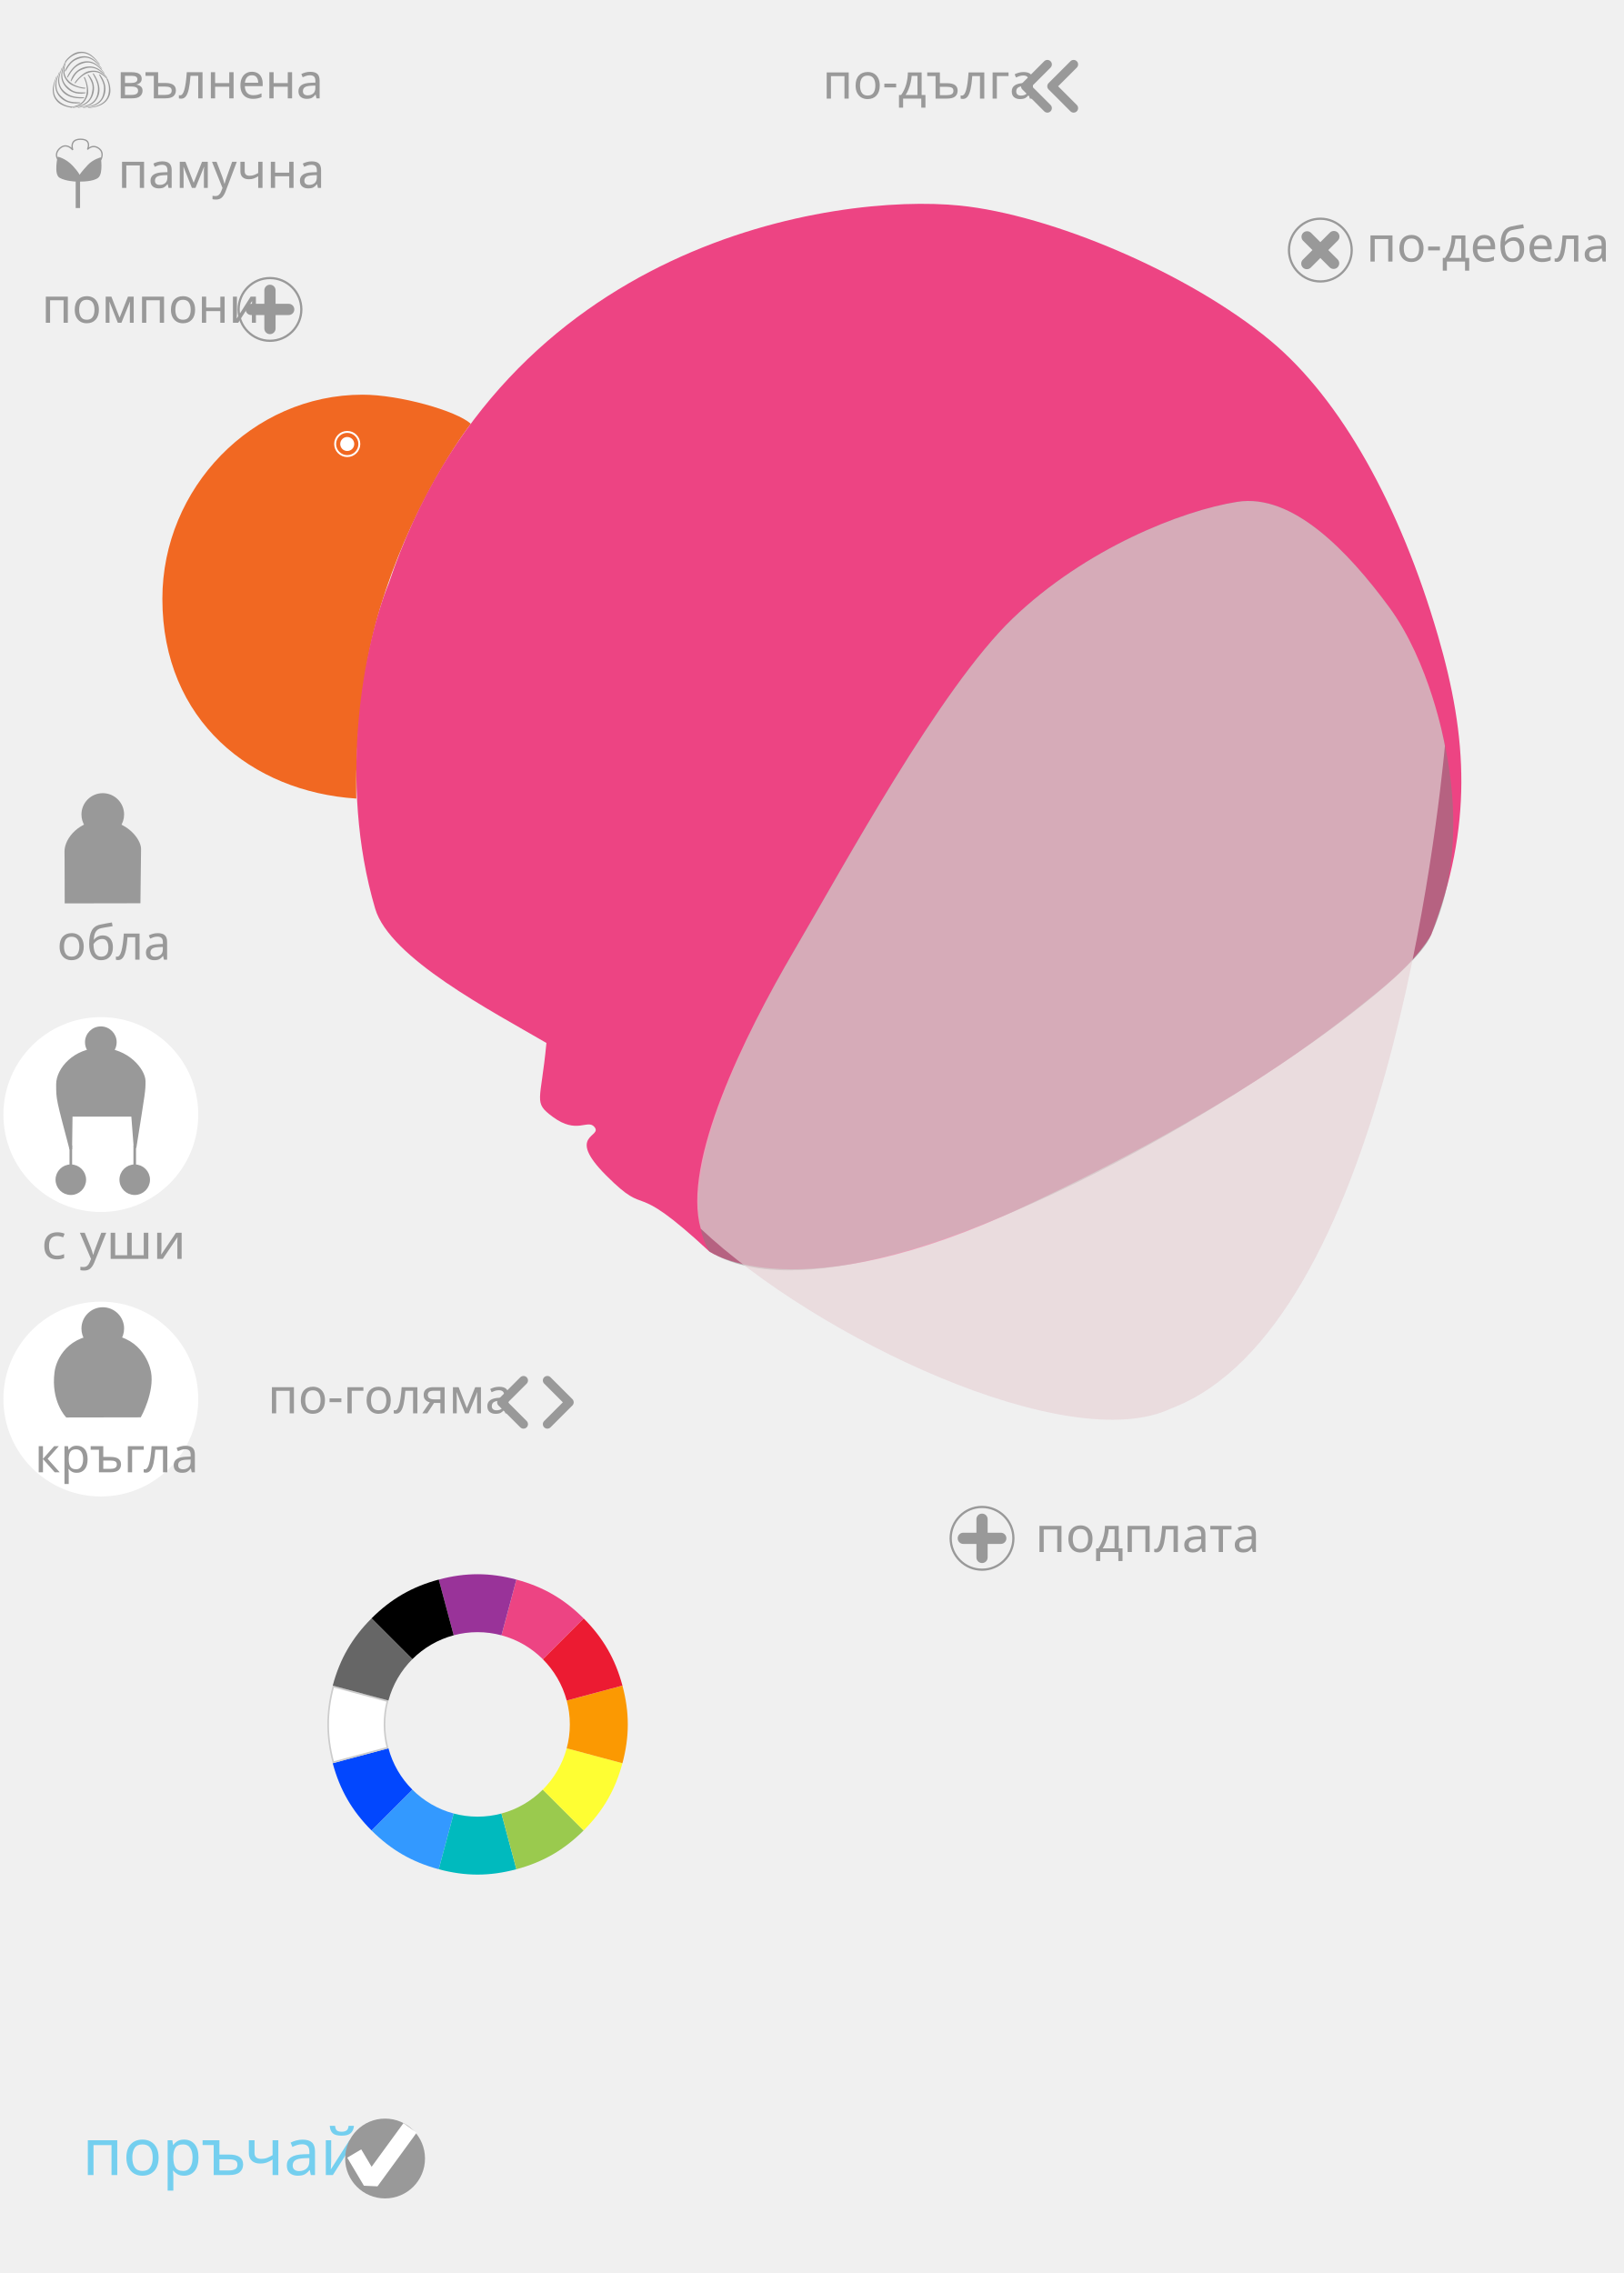
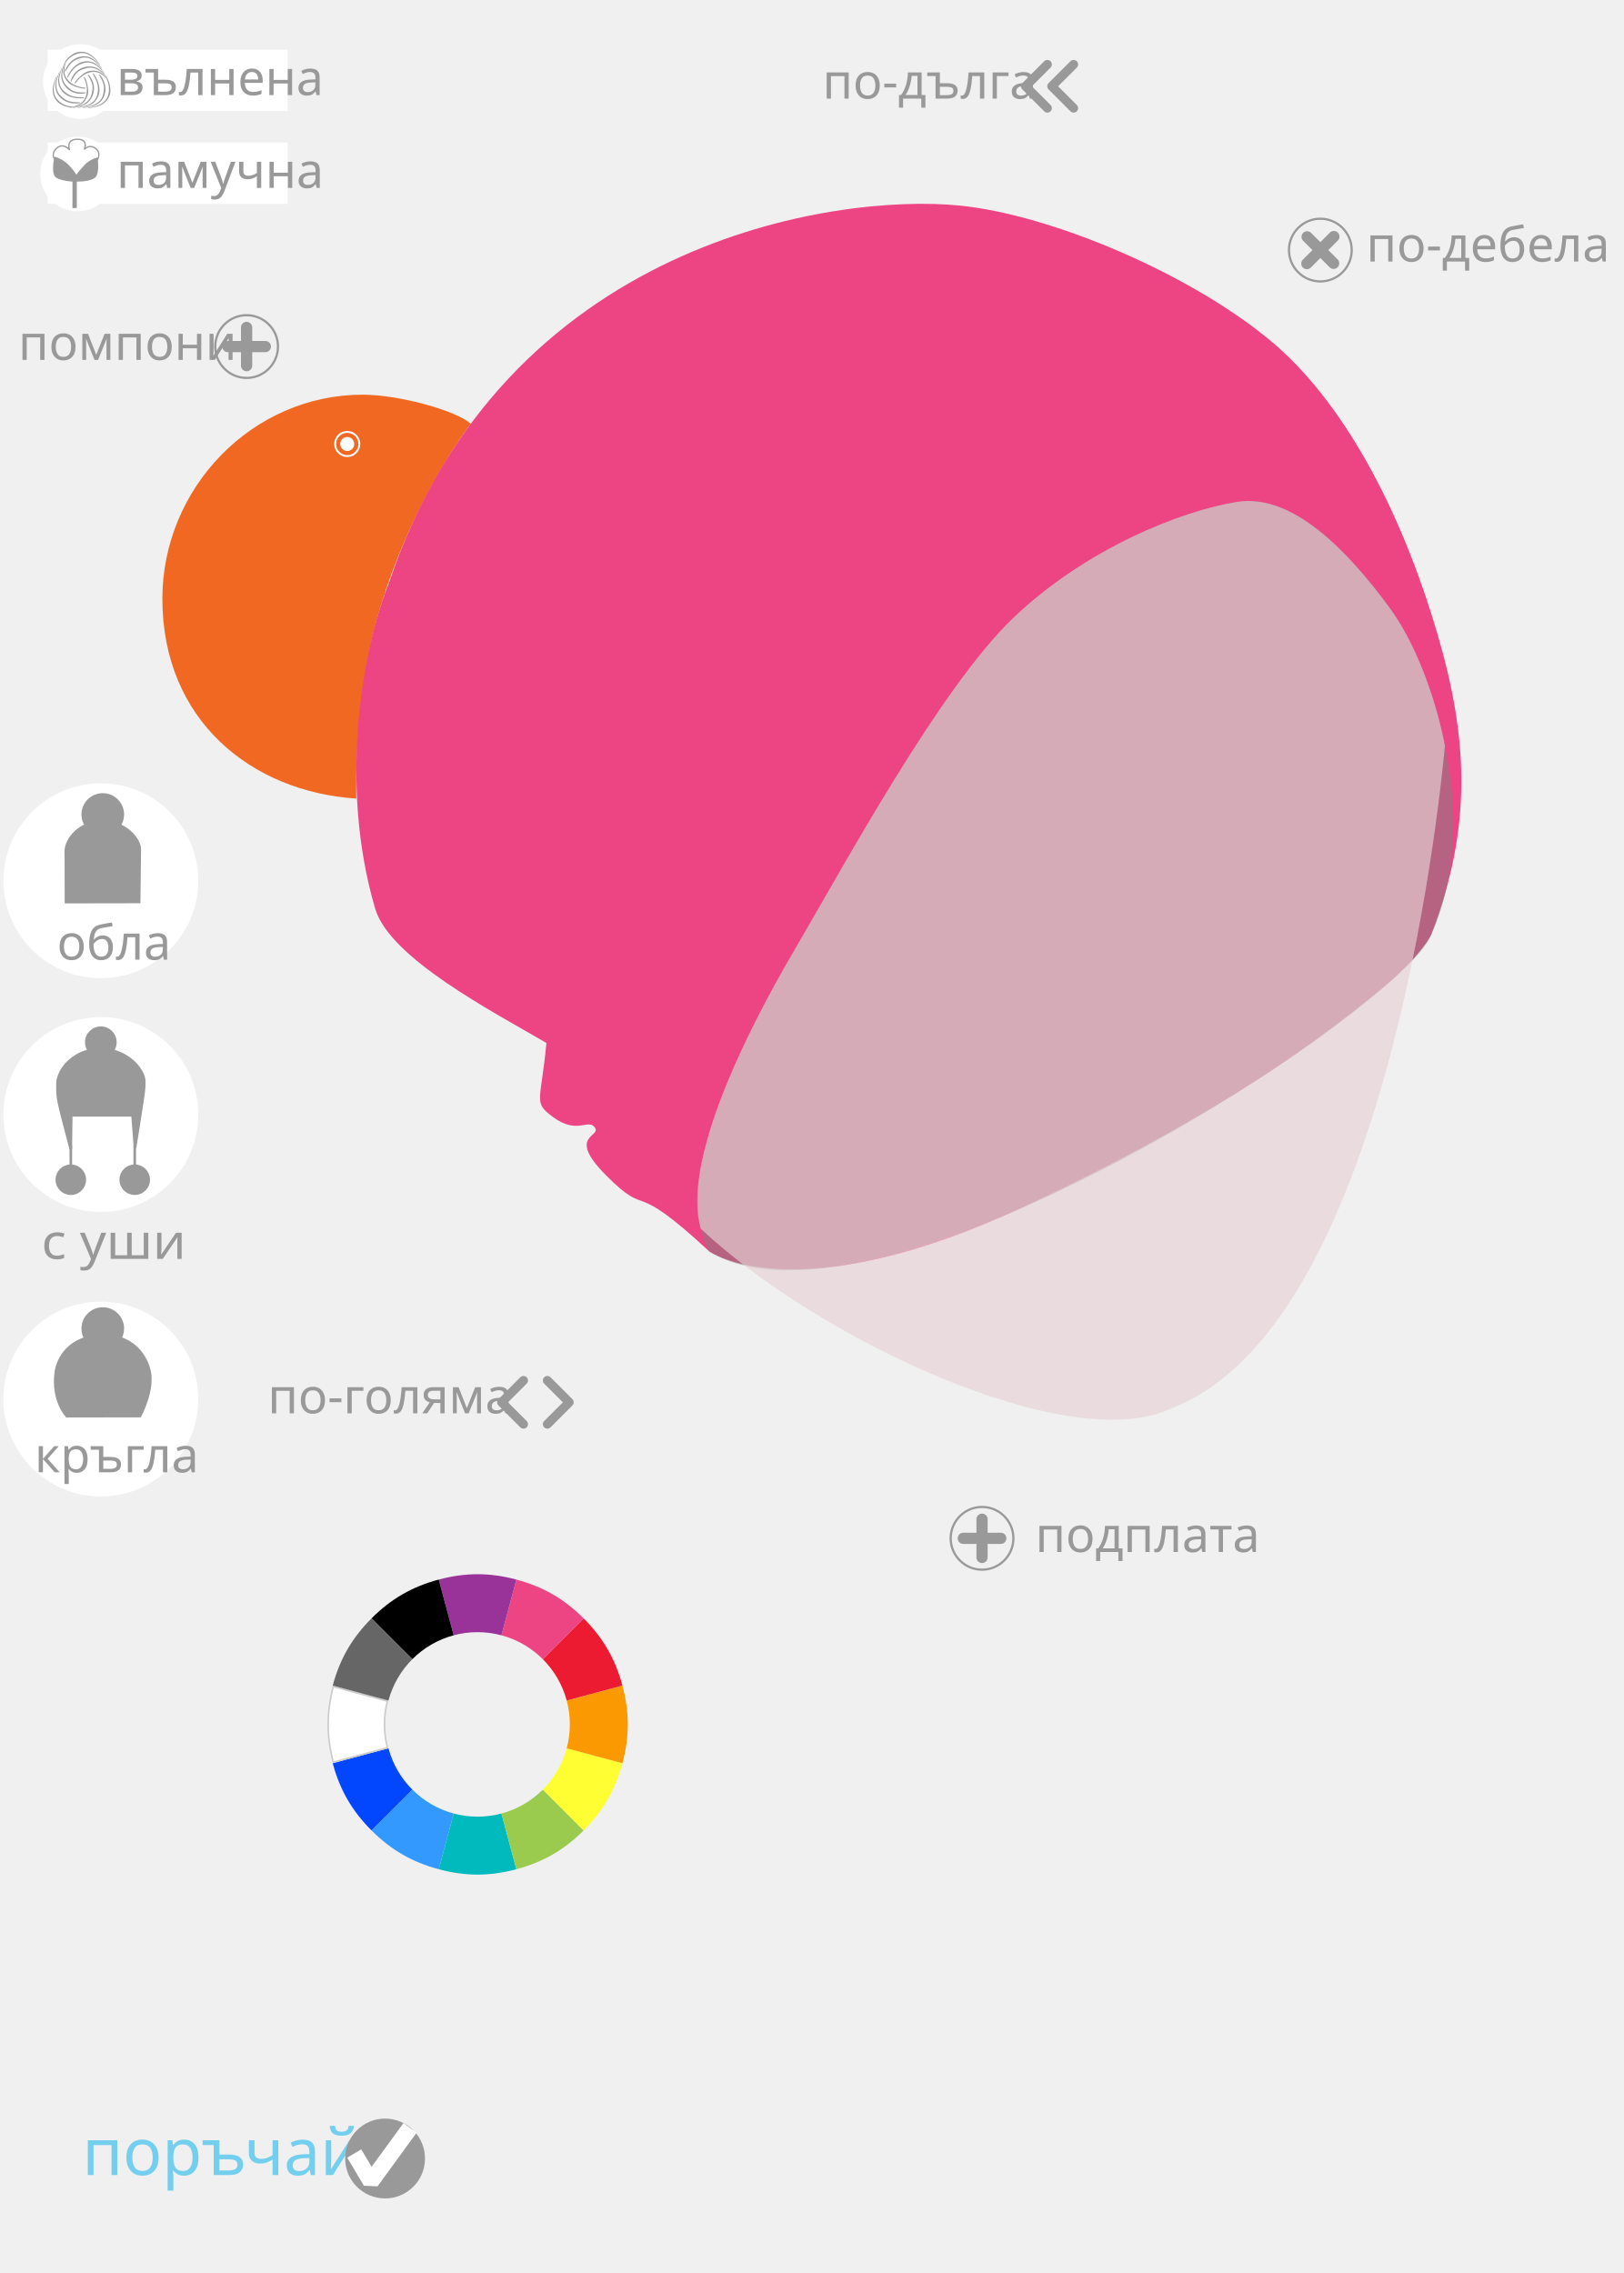
<svg xmlns="http://www.w3.org/2000/svg" version="1.1" id="hat-painter" x="0px" y="0px" width="500px" height="700px" viewBox="0 0 500 700" enable-background="new 0 0 500 700" xml:space="preserve">
  <g id="layer-hats">
    <g id="hat-svg-oval">
      <path id="svg-oval-thickness" fill="none" stroke="#F0F0F0" stroke-width="12" stroke-miterlimit="10" enable-background="new    " d="    M109.735,245.931c0.557,11.107,2.476,22.647,5.798,33.909c4.493,15.235,36.048,31.616,52.729,41.352    c-1.706,18.284-4.204,18.216,1.999,22.79c7.368,5.434,10.621,0.648,12.722,3.016c2.898,3.266-9.07,2.248,3.704,15.021    c13.849,13.852,6.573,0.022,31.723,23.377c0,0,3.191,2.276,10.261,3.902c34.165,7.868,81.871-14.992,110.165-28.465    c36.071-17.644,67.666-39.667,96.168-65.36c4.403-4.833,5.715-7.638,5.715-7.638c12.834-33.431,11.223-60.682,2.078-92.071    c-11.646-39.995-29.828-72.718-51.492-90.78c-25.063-20.889-67.698-38.859-95.764-41.678    c-32.263-3.238-105.486,1.183-150.28,66.792c-0.036-0.033-0.355,0.348-0.393,0.315c-4.522-3.968-21.905-8.868-33.192-8.868    c-34.063,0-61.674,28.778-61.674,62.84C50,221.96,77.556,243.852,109.735,245.931z" />
      <path fill="#F16822" d="M109.735,245.931C77.556,243.852,50,221.96,50,184.387c0-34.062,27.611-62.84,61.674-62.84    c11.381,0,28.961,4.982,33.303,8.967c-5.191,6.803-19.033,27.617-27.767,56.155C108.568,214.908,109.735,245.931,109.735,245.931z    " />
      <path fill="#ED4483" d="M218.408,385.396c-25.149-23.354-17.874-9.525-31.723-23.377c-12.774-12.773-0.806-11.755-3.704-15.021    c-2.101-2.368-5.354,2.418-12.722-3.016c-6.203-4.574-3.705-4.506-1.999-22.79c-16.681-9.736-48.235-26.117-52.729-41.352    c-11.592-39.289-3.494-81.361,4.232-100.303c35.338-105.292,137.36-120.085,175.774-116.23    c28.065,2.819,70.7,20.789,95.764,41.678c21.664,18.062,39.846,50.785,51.492,90.78c9.145,31.389,10.756,58.64-2.078,92.071    c0,0-3.142,6.739-16.109,17.343c-16.746,13.685-46.375,36.873-108.813,66.219C245.249,404.555,218.408,385.396,218.408,385.396z" />
      <path opacity="0.5" fill="#808080" enable-background="new    " d="M218.408,385.396c-12.059-20.414,10.779-66.472,26.048-92.521    c15.271-26.047,44.911-80.84,67.365-102.397c22.457-21.558,52.099-33.234,69.162-35.93c17.066-2.694,34.135,15.271,46.711,32.337    c12.574,17.065,29.438,64.478,13.021,100.947C432.74,310.008,270.096,417.102,218.408,385.396z" />
      <path opacity="0.66" fill="#E6D1D5" enable-background="new    " d="M360.639,433.746    c-31.717,15.103-109.229-21.805-144.861-55.359c-5.843-20.373,13.413-59.46,28.682-85.509    c15.271-26.047,44.911-80.84,67.365-102.397c22.457-21.558,52.099-33.234,69.162-35.93c17.066-2.694,34.135,15.271,46.711,32.337    c12.574,17.065,17.066,41.674,17.24,42.843C442.936,250.679,426.334,408.83,360.639,433.746z" />
    </g>
    <g id="hat-svg-ears" display="none">
      <path id="svg-ears-thickness" display="inline" fill="none" stroke="#F0F0F0" stroke-width="12" stroke-miterlimit="10" d="    M413.906,458.168c0,0,2.483,15.428,9.344,31.77c3.537,8.427,8.625,17.063,13.438,24.625c4.805,7.55,5.431,11.95,6.875,18.813    c1.5,7.125,0,27.5-1.563,33c-3.5-0.75-6.188-1.064-9.696-1.064c-24.064,0-43.575,19.512-43.575,43.574    c0,24.064,19.511,43.566,43.575,43.566c24.06,0,43.573-19.502,43.573-43.566c0-20.512-14.18-37.704-33.266-42.336    c3.196-19.882,3.709-38.858-5.787-52.607c-13.502-19.555-19.963-43.198-22.715-55.773c-0.849-3.876-1.448-6.701-1.66-8.027    c-0.044,0.019-0.085,0.053-0.131,0.063c-0.005,0.002-0.011,0.001-0.016,0.003c-0.275,0.155-0.576,0.243-0.91,0.258    c-11.226-3.298-45.893-96.631-69.893-93.631c-12.667,6.666-25.963,13.382-39.102,18.365c-22.128,8.942-38.231,13.968-59.834,18.65    c2.854,26.36,9.851,78.915,7.158,79.813c-0.28,0.047-0.574,0.058-0.869,0.065c9.905,14.803,37.983,63.568,25.217,124.414    c17.909,5.408,30.956,22.029,30.956,41.709c0,24.063-19.51,43.566-43.57,43.566c-24.065,0-43.572-19.504-43.572-43.566    c0-24.065,19.507-43.569,43.572-43.569c2.833,0,7.668,0.343,12.355,1.78c4.063-23,3.918-46.428-0.892-66.138    c-3.813-15.625-10.737-36.816-24.754-58.179c-1.076-0.168-1.25-0.204-1.792-0.347c-25.845-7.075-92.806-123.667-98.641-139.506    c-6.431-17.453-2.756-29.397-8.268-41.342c-5.512-11.946-16.047-64.641-17.798-76.452c-2.951-19.885,8.382-50.902,24.485-78.608    c-22.289-9.732-37.873-31.956-37.873-57.828c0-34.839,28.245-63.081,63.089-63.081c29.571,0,54.383,20.356,61.208,47.82    c15.904-4.91,34.132-7.875,53.422-5.939c28.703,2.883,72.314,21.262,97.943,42.628c22.162,18.474,40.752,51.942,52.671,92.851    c9.008,30.937,11.371,50.565-0.705,89.659c-0.489,1.783-1.008,3.573-1.593,5.374c-0.02,0.1-0.04,0.204-0.06,0.303    c-0.274,1.406-0.547,2.808-0.813,4.191c-4.324,22.687-9.306,54.776-13.249,84.593c-0.031,0.26-0.06,0.517-0.09,0.775    c-0.412,3.61-0.785,7.059-1.121,10.352c-2.171,21.967-2.795,40.634-3.945,51.343c-0.362,3.934-0.799,6.581-1.508,8.146    c-0.309,0.782-0.657,1.271-1.054,1.448L413.906,458.168" />
      <g display="inline">
        <path fill="#B3CE34" d="M234.448,79.663c0,34.838-28.242,63.083-63.078,63.083c-34.844,0-63.089-28.245-63.089-63.083     c0-34.839,28.245-63.081,63.089-63.081C206.203,16.582,234.448,44.824,234.448,79.663z" />
        <path fill="#FDDC1C" d="M434.484,288.111c13.678-42.145,11.479-62.063,2.131-94.169c-11.919-40.909-30.509-74.377-52.671-92.851     C358.315,79.725,314.703,61.346,286,58.463c-39.292-3.943-74.204,12.427-93.964,24.212     c-32.121,21.247-75.846,96.515-70.368,133.424c1.751,11.811,12.286,64.506,17.798,76.452c5.512,11.945,1.837,23.889,8.268,41.342     c6.108,16.58,79.194,143.563,101.989,139.77c3.563-1.189-4.183-51.156-6.158-79.813c53.92-15.158,69.161-21.969,93.908-34.922     c24.635-15.301,59.292,86.97,73.92,91.537C419.159,450.127,410.055,412.748,434.484,288.111z" />
        <path opacity="0.5" fill="#808080" enable-background="new    " d="M420.196,378.063c-4.698,39.312-3.831,71.224-7.877,72.142     c-10.939,3.565-48.742-102.467-72.661-92.313c-33.874,17.75-68.978,29.986-97.87,35.23c-3.617-24.639-6.343-69.391,1.776-120.439     c16.484-28.678,38.771-66.534,57.113-84.143c22.969-22.049,53.284-33.994,70.737-36.75c17.454-2.755,34.913,15.62,47.774,33.074     c12.859,17.457,30.099,58.002,15.128,104.112C429.803,311.781,424.407,346.219,420.196,378.063z" />
        <path opacity="0.4" fill="#E6D1D5" enable-background="new    " d="M350.606,437.35c-20.91,9.961-69.122-0.676-104.938-19.76     c-7.598-51.877-11.217-72.236-2.104-144.91c19.243-33.307,34.146-62.096,57.113-84.143c22.969-22.049,53.284-33.994,70.736-36.75     c17.455-2.755,34.914,15.62,47.775,33.074c12.859,17.457,17.457,42.625,17.633,43.824     C434.778,250.107,417.797,411.863,350.606,437.35z" />
        <path fill="none" stroke="#FDDC1C" stroke-width="2" d="M245.56,469.086c0,0,47.771,60.689,26.19,138.643" />
        <path fill="none" stroke="#FDDC1C" stroke-width="2" d="M412.319,449.283c0,0,5.107,36.563,24.506,64.658     c12.876,18.643,7.357,46.896,1.686,73.987" />
        <path fill="#B3CE34" d="M475.877,608.885c0,24.064-19.514,43.566-43.573,43.566c-24.064,0-43.575-19.502-43.575-43.566     c0-24.063,19.511-43.574,43.575-43.574C456.365,565.311,475.877,584.82,475.877,608.885z" />
        <path fill="#B3CE34" d="M305.028,639.852c0,24.063-19.51,43.566-43.57,43.566c-24.065,0-43.572-19.504-43.572-43.566     c0-24.065,19.507-43.569,43.572-43.569C285.518,596.279,305.028,615.783,305.028,639.852z" />
      </g>
    </g>
    <g id="hat-svg-round" display="none">
      <path id="svg-round-thickness" display="inline" opacity="0.6" fill="none" stroke="#F0F0F0" stroke-width="12" stroke-miterlimit="10" enable-background="new    " d="    M443.345,198.725C421.859,92.613,325.759,67.717,298.481,64.978c-31-3.113-65.123,3.801-86.566,12.647    c-9.477-20.624-30.3-34.952-54.483-34.952c-33.106,0-59.944,26.838-59.944,59.944c0,24.361,14.541,45.313,35.41,54.69    c-20.45,39.31-19.624,77.362-18.106,111.845c1.862,42.389,36.525,67.513,105.876,118.035c0,0,3.101,2.213,9.972,3.793    c31.862,7.853,79.699-15.385,107.196-28.48c30.701-16.094,65-35.333,93.348-62.72c4.267-4.685,5.55-7.412,5.549-7.412    C449.203,259.875,449.651,229.87,443.345,198.725z" />
      <circle display="inline" fill="#B5CF05" cx="157.431" cy="102.618" r="59.944" />
      <path display="inline" fill="#0A8FE8" d="M421.074,309.218c-16.273,13.307-45.072,35.843-105.762,64.367    c-68.56,32.226-94.646,13.603-94.646,13.603c-69.351-50.521-104.014-75.646-105.876-118.035    c-2.46-55.882-3.13-121.137,85.686-185.931c18.781-11.2,60.667-21.993,98.005-18.244c27.278,2.739,123.378,27.635,144.864,133.747    c6.306,31.145,5.858,61.15-6.614,93.643C436.732,292.368,433.682,298.916,421.074,309.218z" />
      <path display="inline" opacity="0.5" fill="#808080" enable-background="new    " d="M220.666,387.188    c-11.72-19.84,10.479-64.604,25.315-89.917c14.843-25.318,43.649-78.573,65.479-99.525c21.822-20.951,50.632-32.3,67.22-34.918    c16.588-2.619,33.175,14.839,45.396,31.426c12.226,16.587,28.61,62.67,12.655,98.117    C428.981,313.914,270.904,418.004,220.666,387.188z" />
      <path display="inline" opacity="0.4" fill="#E5D1D6" enable-background="new    " d="M358.902,434.184    c-30.824,14.68-106.164-21.195-140.792-53.809c-5.68-19.801,13.036-57.792,27.875-83.106    c14.843-25.318,43.649-78.573,65.479-99.525c21.822-20.951,50.632-32.3,67.22-34.918c16.588-2.619,33.175,14.839,45.396,31.426    c12.226,16.587,16.588,40.507,16.76,41.645C438.89,256.253,422.754,409.964,358.902,434.184z" />
    </g>
  </g>
  <g id="layer-controls">
    <g id="select-shape">
      <g id="option-oval">
-         <circle fill="#F0F0F0" cx="31.051" cy="271.25" r="30" />
+         <circle fill="#FFFFFF" cx="31.051" cy="271.25" r="30" />
        <text transform="matrix(1 0 0 1 17.5198 295.5527)" fill="#999999" font-family="'HelenBg-Light'" font-size="15">обла</text>
        <g>
          <path fill="#999999" stroke="#999999" stroke-width="0.8" d="M26.482,254.205c-0.633-0.969-1.002-2.127-1.002-3.371      c0-3.407,2.765-6.167,6.166-6.167c3.406,0,6.168,2.76,6.168,6.167c0,1.375-0.446,2.645-1.209,3.67" />
          <path fill="#999999" stroke="#999999" stroke-width="0.8" d="M20.322,277.814c0-16.805-0.061-11.811-0.061-15.586      c0-3.959,4.479-9.189,11.339-9.189c7.098,0,11.436,5.535,11.436,8.396c0,2.262-0.191,16.338-0.191,16.338L20.322,277.814z" />
        </g>
      </g>
      <g id="option-ears">
        <circle fill="#FFFFFF" cx="31.051" cy="343.246" r="30" />
        <text transform="matrix(1.0637 0 0 1 12.7659 387.6855)" fill="#999999" font-family="'HelenBg-Light'" font-size="15">с уши</text>
        <g>
          <path fill="#999999" stroke="#999999" stroke-width="0.8" d="M27.302,323.42c-0.46-0.705-0.729-1.543-0.729-2.447      c0-2.473,2.005-4.477,4.478-4.477s4.474,2.004,4.474,4.477c0,0.998-0.321,1.918-0.877,2.662" />
          <path fill="#999999" stroke="#999999" stroke-width="0.8" d="M40.813,343.469H21.937l-0.14,10.434      c-4.11-15.604-4.104-15.227-4.104-20.003c0-4.645,5.254-10.781,13.307-10.781c8.328,0,13.412,6.494,13.412,9.852      c0,3.121-0.025,2.813-2.83,20.521L40.813,343.469z" />
          <path fill="#999999" stroke="#999999" stroke-width="0.8" d="M45.787,363.307c0,2.377-1.929,4.303-4.304,4.303      c-2.377,0-4.301-1.926-4.301-4.303c0-2.373,1.924-4.299,4.301-4.299S45.787,360.934,45.787,363.307z" />
          <line fill="none" stroke="#999999" stroke-width="0.8" x1="41.487" y1="352.748" x2="41.487" y2="359.008" />
          <path fill="#999999" stroke="#999999" stroke-width="0.8" d="M26.11,363.307c0,2.377-1.927,4.303-4.304,4.303      c-2.374,0-4.301-1.926-4.301-4.303c0-2.373,1.927-4.299,4.301-4.299C24.183,359.008,26.11,360.934,26.11,363.307z" />
          <line fill="none" stroke="#999999" stroke-width="0.8" x1="21.806" y1="352.748" x2="21.806" y2="359.008" />
        </g>
      </g>
      <g id="option-round">
        <circle fill="#FFFFFF" cx="31.051" cy="430.857" r="30" />
        <text transform="matrix(1 0 0 1 10.6375 453.4141)" fill="#999999" font-family="'HelenBg-Light'" font-size="15">кръгла</text>
        <g>
          <path fill="#999999" stroke="#999999" stroke-width="0.8" d="M26.482,412.521c-0.633-0.972-1.002-2.127-1.002-3.371      c0-3.406,2.765-6.166,6.166-6.166c3.407,0,6.168,2.76,6.168,6.166c0,1.375-0.446,2.645-1.209,3.67" />
          <path fill="#999999" stroke="#999999" stroke-width="0.8" d="M20.585,436.131c0,0-4.552-4.682-3.396-13.535      c0.515-3.924,3.979-11.242,14.675-11.242c10.733,0,13.729,8.381,14.241,11.195c1.109,6.078-3,13.541-3,13.541L20.585,436.131z" />
        </g>
      </g>
    </g>
    <g id="select-size">
      <text transform="matrix(1 0 0 1 82.4485 435.2461)" fill="#999999" font-family="'HelenBg-Light'" font-size="15">по-голяма</text>
      <path fill="#999999" d="M168.548,439.972c-0.354,0-0.708-0.136-0.979-0.402c-0.541-0.541-0.541-1.416,0-1.957l5.752-5.752    l-5.753-5.757c-0.54-0.541-0.54-1.417,0-1.957c0.54-0.536,1.416-0.536,1.957,0l6.73,6.732c0.54,0.541,0.54,1.417,0,1.957    l-6.73,6.73C169.256,439.836,168.902,439.972,168.548,439.972z" />
      <path fill="#999999" d="M161.2,439.972c-0.354,0-0.708-0.136-0.979-0.402l-6.729-6.73c-0.541-0.54-0.541-1.416,0-1.957    l6.729-6.729c0.541-0.539,1.417-0.539,1.957,0c0.541,0.539,0.541,1.416,0,1.957l-5.753,5.754l5.752,5.752    c0.541,0.541,0.541,1.416,0,1.957C161.908,439.836,161.554,439.972,161.2,439.972z" />
    </g>
    <g id="select-material">
      <g id="option-wool">
-         <text transform="matrix(1 0 0 1 35.8958 30.2871)" fill="#999999" font-family="'HelenBg-Light'" font-size="15">вълнена</text>
+         <rect x="14.667" y="15.296" fill="#FFFFFF" width="73.912" height="18.871" />
+         <circle fill="#FFFFFF" cx="24.745" cy="25.123" r="11.502" />
+         <text transform="matrix(1 0 0 1 35.8958 29.2871)" fill="#999999" font-family="'HelenBg-Light'" font-size="15">вълнена</text>
        <g>
          <path fill="#999999" d="M20.119,19.35c-0.06-0.166-0.087-0.262-0.105-0.342c0.459-0.846,2.199-2.566,3.779-2.928      c3.66-0.839,5.709,2.141,6.867,3.588c0.069,0.244,0.064,0.227,0.08,0.283c-1.166-1.355-3.48-4.436-6.826-3.427      C21.529,17.243,20.431,18.944,20.119,19.35z" />
          <path fill="#999999" d="M20.062,22.104c-0.057-0.166-0.087-0.26-0.104-0.34c1.293-2.912,3.1-3.936,4.68-4.298      c3.662-0.837,5.553,2.121,6.712,3.567c0.013,0.045,0.085,0.255,0.097,0.312c-1.166-1.354-3.342-4.441-6.688-3.435      C22.371,18.629,21.695,19.411,20.062,22.104z" />
          <path fill="#999999" d="M20.779,23.958c-0.057-0.164-0.087-0.261-0.104-0.341c1.418-2.919,3.271-4.235,4.852-4.597      c3.662-0.838,5.414,1.943,6.573,3.39c0.013,0.044,0.085,0.255,0.097,0.312c-1.166-1.357-3.198-4.265-6.549-3.258      C23.261,20.182,22.316,21.413,20.779,23.958z" />
          <path fill="#999999" d="M21.869,25.123c-0.062-0.167-0.091-0.261-0.107-0.341c0.942-2.703,2.863-3.803,4.443-4.165      c3.662-0.839,5.597,1.759,6.756,3.206c0.013,0.043,0.084,0.254,0.098,0.311c-1.168-1.357-3.385-4.08-6.729-3.072      C23.941,21.78,23.388,22.415,21.869,25.123z" />
          <path fill="#999999" d="M23.13,25.78c-0.061-0.166-0.087-0.262-0.106-0.342c0.459-0.846,2.638-3.142,4.215-3.503      c3.662-0.839,4.884,1.442,5.938,2.403c0.012,0.043,0.084,0.254,0.098,0.311c-1.465-1.369-2.854-3.152-5.911-2.27      C24.967,23.07,23.44,25.374,23.13,25.78z" />
          <path fill="#999999" d="M22.331,32.865c-0.115,0.133-0.186,0.207-0.242,0.264c-0.962,0.025-3.323-0.622-4.427-1.81      c-2.56-2.752-1-6.015-0.326-7.742c0.176-0.184,0.164-0.171,0.207-0.211c-0.592,1.689-2.104,5.232,0.44,7.626      C19.802,32.699,21.824,32.799,22.331,32.865z" />
          <path fill="#999999" d="M24.745,31.537c-0.114,0.133-0.186,0.206-0.241,0.264c-3.168,0.337-4.958-0.716-6.063-1.904      c-2.557-2.751-0.938-5.869-0.266-7.596c0.032-0.032,0.177-0.2,0.22-0.24c-0.592,1.688-2.176,5.115,0.369,7.509      C20.581,31.276,21.595,31.469,24.745,31.537z" />
          <path fill="#999999" d="M25.992,29.99c-0.115,0.132-0.186,0.206-0.242,0.263c-3.238,0.23-5.308-0.717-6.408-1.904      c-2.557-2.752-1.023-5.66-0.35-7.387c0.028-0.033,0.178-0.201,0.221-0.24c-0.592,1.689-2.094,4.905,0.453,7.3      C21.48,29.727,23.019,29.932,25.992,29.99z" />
          <path fill="#999999" d="M26.457,28.465c-0.116,0.133-0.187,0.205-0.243,0.262c-2.813,0.535-4.729-0.577-5.828-1.766      c-2.558-2.751-1.275-5.726-0.603-7.452c0.028-0.033,0.179-0.201,0.221-0.241c-0.592,1.689-1.84,4.972,0.705,7.365      C22.523,28.342,23.35,28.502,26.457,28.465z" />
          <path fill="#999999" d="M26.394,27.043c-0.115,0.133-0.183,0.205-0.242,0.264c-0.962,0.024-4.039-0.712-5.143-1.9      c-2.557-2.751-1.19-4.947-0.887-6.341c0.029-0.032,0.179-0.2,0.222-0.24c-0.454,1.953-1.302,4.05,0.989,6.255      C23.129,26.807,25.886,26.977,26.394,27.043z" />
          <path fill="#999999" d="M32.829,24.329c0.173,0.033,0.271,0.055,0.35,0.078c0.503,0.82,1.124,3.188,0.647,4.738      c-1.105,3.59-4.71,3.873-6.543,4.152c-0.247-0.06-0.23-0.055-0.285-0.072c1.759-0.332,5.58-0.796,6.383-4.197      C33.951,26.602,33.025,24.799,32.829,24.329z" />
          <path fill="#999999" d="M30.472,22.902c0.172,0.033,0.271,0.055,0.348,0.078c1.876,2.575,1.859,4.65,1.386,6.2      c-1.105,3.59-4.613,3.748-6.445,4.029c-0.045-0.012-0.264-0.055-0.318-0.072c1.76-0.332,5.521-0.672,6.318-4.074      C32.328,26.638,31.99,25.663,30.472,22.902z" />
          <path fill="#999999" d="M28.508,22.595c0.174,0.033,0.27,0.056,0.35,0.078c1.819,2.688,2.031,4.952,1.558,6.502      c-1.104,3.591-4.392,3.717-6.226,3.997c-0.043-0.012-0.262-0.055-0.314-0.071c1.759-0.332,5.295-0.642,6.095-4.044      C30.538,26.633,29.944,25.199,28.508,22.595z" />
          <path fill="#999999" d="M26.956,22.957c0.173,0.033,0.27,0.055,0.349,0.077c1.868,2.168,1.863,4.381,1.385,5.932      c-1.104,3.59-4.318,3.967-6.151,4.248c-0.043-0.012-0.265-0.055-0.318-0.072c1.76-0.332,5.229-0.891,6.028-4.293      C28.814,26.423,28.541,25.626,26.956,22.957z" />
          <path fill="#999999" d="M25.756,23.72c0.173,0.033,0.271,0.056,0.349,0.078c0.504,0.82,1.403,3.853,0.93,5.403      c-1.105,3.59-3.689,3.506-5.052,3.938c-0.044-0.011-0.262-0.055-0.315-0.07c1.919-0.584,4.158-0.897,4.922-3.984      C27.183,26.666,25.952,24.192,25.756,23.72z" />
        </g>
      </g>
      <g id="option-cotton">
+         <rect x="14.667" y="43.901" fill="#FFFFFF" width="73.912" height="18.871" />
+         <circle fill="#FFFFFF" cx="23.875" cy="53.571" r="11.502" />
        <g>
-           <path fill="#999999" d="M17.758,48.25c0,0-1.277,5.443,0.604,6.506c1.883,1.063,4.947,1.162,4.947,1.162v8.155h1.344v-8.155      c0,0,4.123,0.113,5.646-1.23c1.521-1.343,0.742-6.234,0.742-6.234s-2.379,0.605-3.974,2.307c-2.131,2.283-2.567,3.08-2.567,3.08      s-0.258-0.787-2.104-2.781C20.248,48.738,17.758,48.25,17.758,48.25z" />
-           <path fill="#999999" d="M31.041,49.37c-0.034,0-0.068-0.008-0.103-0.027c-0.095-0.055-0.128-0.177-0.07-0.273      c0.048-0.083,1.147-2.049-0.643-3.269c-1.79-1.22-3.079,0.292-3.133,0.357l-0.334-0.214c0.006-0.013,0.604-1.278,0.085-2.106      c-0.317-0.504-0.999-0.76-2.025-0.76s-1.736,0.271-2.105,0.804c-0.611,0.881-0.124,2.213-0.118,2.226l-0.347,0.191      c-0.008-0.011-0.821-1.067-1.938-1.167c-0.604-0.056-1.192,0.182-1.76,0.702c-1.673,1.537-0.674,2.957-0.631,3.016      c0.063,0.089,0.045,0.214-0.044,0.279c-0.089,0.064-0.215,0.044-0.279-0.044c-0.013-0.018-1.249-1.771,0.684-3.546      c0.652-0.6,1.353-0.871,2.068-0.805c0.712,0.064,1.302,0.445,1.693,0.782c-0.077-0.535-0.071-1.267,0.341-1.862      c0.449-0.648,1.27-0.977,2.438-0.977c1.177,0,1.973,0.319,2.364,0.949c0.357,0.57,0.303,1.267,0.184,1.778      c0.638-0.428,1.753-0.845,3.088,0.066c2.099,1.431,0.771,3.776,0.76,3.799C31.177,49.334,31.11,49.37,31.041,49.37z" />
+           <path fill="#999999" d="M16.758,48.25c0,0-1.277,5.443,0.604,6.506c1.883,1.063,4.947,1.162,4.947,1.162v8.155h1.344v-8.155      c0,0,4.123,0.113,5.646-1.23c1.521-1.343,0.742-6.234,0.742-6.234s-2.379,0.605-3.974,2.307c-2.131,2.283-2.567,3.08-2.567,3.08      s-0.258-0.787-2.104-2.781C19.248,48.738,16.758,48.25,16.758,48.25z" />
+           <path fill="#999999" d="M30.041,49.37c-0.034,0-0.068-0.008-0.103-0.027c-0.095-0.055-0.128-0.177-0.07-0.273      c0.048-0.083,1.147-2.049-0.643-3.269c-1.79-1.22-3.079,0.292-3.133,0.357l-0.334-0.214c0.006-0.013,0.604-1.278,0.085-2.106      c-0.317-0.504-0.999-0.76-2.025-0.76s-1.736,0.271-2.105,0.804c-0.611,0.881-0.124,2.213-0.118,2.226l-0.347,0.191      c-0.008-0.011-0.821-1.067-1.938-1.167c-0.604-0.056-1.192,0.182-1.76,0.702c-1.673,1.537-0.674,2.957-0.631,3.016      c0.063,0.089,0.045,0.214-0.044,0.279c-0.089,0.064-0.215,0.044-0.279-0.044c-0.013-0.018-1.249-1.771,0.684-3.546      c0.652-0.6,1.353-0.871,2.068-0.805c0.712,0.064,1.302,0.445,1.693,0.782c-0.077-0.535-0.071-1.267,0.341-1.862      c0.449-0.648,1.27-0.977,2.438-0.977c1.177,0,1.973,0.319,2.364,0.949c0.357,0.57,0.303,1.267,0.184,1.778      c0.638-0.428,1.753-0.845,3.088,0.066c2.099,1.431,0.771,3.776,0.76,3.799C30.177,49.334,30.11,49.37,30.041,49.37z" />
        </g>
-         <text id="памучна" transform="matrix(1 0 0 1 36.2996 57.8633)" fill="#999999" font-family="'HelenBg-Light'" font-size="15">памучна</text>
+         <text id="памучна" transform="matrix(1 0 0 1 35.8958 57.8633)" fill="#999999" font-family="'HelenBg-Light'" font-size="15">памучна</text>
      </g>
    </g>
    <g id="select-thickness">
      <text transform="matrix(1 0 0 1 420.7278 80.542)" fill="#999999" font-family="'HelenBg-Light'" font-size="15">по-дебела</text>
      <g>
        <path fill="#999999" d="M406.573,87.016c-5.512,0-10-4.487-10-10c0-5.513,4.488-10,10-10c5.515,0,10,4.487,10,10     C416.573,82.529,412.088,87.016,406.573,87.016z M406.573,67.697c-5.139,0-9.316,4.181-9.316,9.319     c0,5.138,4.181,9.319,9.316,9.319c5.141,0,9.319-4.181,9.319-9.319C415.895,71.878,411.715,67.697,406.573,67.697z" />
        <path fill="#999999" d="M409.023,77.016l2.938-2.938c0.675-0.675,0.675-1.771,0-2.446c-0.679-0.675-1.771-0.675-2.446,0     l-2.938,2.938l-2.854-2.857c-0.675-0.675-1.771-0.675-2.445,0c-0.676,0.675-0.676,1.771,0,2.446l2.857,2.857l-2.938,2.938     c-0.675,0.675-0.676,1.771-0.001,2.446c0.676,0.675,1.771,0.675,2.447,0l2.938-2.938l2.857,2.857     c0.676,0.676,1.771,0.676,2.446,0c0.675-0.675,0.675-1.771,0-2.446L409.023,77.016z" />
      </g>
    </g>
    <g id="select-length">
      <text transform="matrix(1 0 0 1 253.2815 30.3613)" fill="#999999" font-family="'HelenBg-Light'" font-size="15">по-дълга</text>
      <path fill="#999999" d="M330.6,34.682c-0.354,0-0.708-0.135-0.979-0.405l-6.729-6.731c-0.54-0.54-0.54-1.416,0-1.956l6.729-6.73    c0.541-0.541,1.416-0.541,1.957,0c0.54,0.54,0.54,1.416,0,1.956l-5.753,5.752l5.753,5.753c0.54,0.54,0.54,1.416,0,1.956    C331.308,34.547,330.95,34.682,330.6,34.682z" />
      <path fill="#999999" d="M322.52,34.682c-0.354,0-0.708-0.135-0.979-0.405l-6.729-6.731c-0.54-0.54-0.54-1.416,0-1.956l6.729-6.73    c0.541-0.541,1.416-0.541,1.957,0c0.54,0.54,0.54,1.416,0,1.956l-5.753,5.752l5.753,5.753c0.54,0.54,0.54,1.416,0,1.956    C323.228,34.547,322.87,34.682,322.52,34.682z" />
    </g>
    <g id="select-lining">
      <text transform="matrix(1 0 0 1 318.7991 477.9531)" fill="#999999" font-family="'HelenBg-Light'" font-size="15">подплата</text>
      <g>
        <path fill="#999999" d="M302.399,483.745c-5.512,0-10-4.487-10-10s4.488-10,10-10s10,4.487,10,10     S307.907,483.745,302.399,483.745z M302.399,464.426c-5.139,0-9.316,4.184-9.316,9.319s4.181,9.319,9.316,9.319     s9.319-4.184,9.319-9.319S307.534,464.426,302.399,464.426z" />
        <path fill="#999999" d="M308.169,472.016h-4.041v-4.152c0-0.955-0.774-1.729-1.729-1.729s-1.729,0.774-1.729,1.729v4.152h-4.041     c-0.955,0-1.729,0.774-1.729,1.729s0.774,1.729,1.729,1.729h4.041v4.155c0,0.955,0.771,1.73,1.729,1.73s1.729-0.775,1.729-1.73     v-4.155h4.041c0.952,0,1.729-0.771,1.729-1.729S309.121,472.016,308.169,472.016z" />
      </g>
    </g>
    <g id="select-pompoms">
-       <text transform="matrix(1 0 0 1 12.8279 99.4023)" fill="#999999" font-family="'HelenBg-Light'" font-size="15">помпони</text>
+       <text transform="matrix(1 0 0 1 5.6355 110.8369)" fill="#999999" font-family="'HelenBg-Light'" font-size="15">помпони</text>
      <g>
-         <path fill="#999999" d="M83.131,105.293c-5.512,0-10-4.487-10-10c0-5.513,4.488-10,10-10s10,4.487,10,10     C93.131,100.806,88.642,105.293,83.131,105.293z M83.131,85.974c-5.139,0-9.319,4.181-9.319,9.319     c0,5.138,4.184,9.319,9.319,9.319s9.319-4.181,9.319-9.319C92.45,90.155,88.269,85.974,83.131,85.974z" />
-         <path fill="#999999" d="M88.901,93.563H84.86v-4.155c0-0.955-0.771-1.729-1.729-1.729s-1.729,0.774-1.729,1.729v4.155H77.36     c-0.955,0-1.729,0.774-1.729,1.729s0.771,1.729,1.729,1.729h4.041v4.155c0,0.955,0.774,1.73,1.729,1.73s1.729-0.775,1.729-1.73     v-4.155H88.9c0.955,0,1.729-0.774,1.729-1.729S89.856,93.563,88.901,93.563z" />
+         <path fill="#999999" d="M75.939,116.728c-5.512,0-10-4.487-10-10c0-5.513,4.488-10,10-10s10,4.487,10,10     C85.939,112.241,81.449,116.728,75.939,116.728z M75.939,97.409c-5.139,0-9.319,4.181-9.319,9.319     c0,5.138,4.184,9.319,9.319,9.319s9.319-4.181,9.319-9.319C85.258,101.59,81.076,97.409,75.939,97.409z" />
+         <path fill="#999999" d="M81.708,104.998h-4.041v-4.155c0-0.955-0.771-1.729-1.729-1.729s-1.729,0.774-1.729,1.729v4.155h-4.042     c-0.955,0-1.729,0.774-1.729,1.729s0.771,1.729,1.729,1.729h4.041v4.155c0,0.955,0.774,1.73,1.729,1.73s1.729-0.775,1.729-1.73     v-4.155h4.041c0.955,0,1.729-0.774,1.729-1.729S82.663,104.998,81.708,104.998z" />
      </g>
    </g>
    <g id="color-wheel">
      <path fill="#3399FF" d="M126.975,551.138l-12.569,12.569c6.011,6.009,12.494,9.753,20.702,11.952l4.601-17.162    C134.82,557.19,130.449,554.612,126.975,551.138z" />
      <path fill="#00BABE" d="M147.059,559.462c-2.542,0-5.007-0.336-7.354-0.965l-4.602,17.162c8.208,2.198,15.698,2.198,23.905,0    l-4.599-17.162C152.068,559.126,149.603,559.462,147.059,559.462z" />
      <path fill="#9ACA4E" d="M154.415,558.497l4.598,17.162c8.208-2.199,14.693-5.943,20.702-11.952l-12.569-12.569    C163.672,554.612,159.302,557.19,154.415,558.497z" />
      <path fill="#FEFE33" d="M167.145,551.138l12.569,12.569c6.008-6.009,9.753-12.494,11.952-20.702l-17.161-4.598    C173.197,543.294,170.62,547.664,167.145,551.138z" />
      <path fill="#FB9902" d="M191.667,519.101l-17.161,4.602c0.627,2.346,0.964,4.811,0.964,7.354s-0.336,5.011-0.964,7.354    l17.161,4.598C193.866,534.798,193.866,527.309,191.667,519.101z" />
      <path fill="#EC1B32" d="M174.506,523.699l17.161-4.602c-2.199-8.207-5.944-14.69-11.952-20.699l-12.569,12.566    C170.62,514.442,173.198,518.813,174.506,523.699z" />
      <path fill="#ED4483" d="M167.145,510.968l12.569-12.566c-6.009-6.012-12.495-9.753-20.702-11.952l-4.598,17.162    C159.302,504.916,163.672,507.493,167.145,510.968z" />
      <path fill="#993399" d="M147.059,502.644c2.544,0,5.008,0.339,7.355,0.968l4.598-17.162c-8.207-2.199-15.697-2.199-23.904,0    l4.601,17.162C142.052,502.979,144.517,502.644,147.059,502.644z" />
      <path fill="#0247FE" d="M119.615,538.407l-17.161,4.598c2.195,8.208,5.94,14.694,11.949,20.703l12.569-12.57    C123.501,547.664,120.923,543.294,119.615,538.407z" />
      <g>
        <path fill="#FFFFFF" d="M102.632,542.698c-2.088-7.938-2.088-15.354,0-23.292l16.679,4.47c-0.604,2.338-0.91,4.751-0.91,7.177     s0.309,4.839,0.91,7.178L102.632,542.698z" />
        <path fill="#CCCCCC" d="M102.809,519.713l16.197,4.341c-0.568,2.283-0.856,4.638-0.856,6.999c0,2.364,0.288,4.717,0.856,6.999     l-16.197,4.341C100.789,534.572,100.789,527.534,102.809,519.713 M102.454,519.101c-2.199,8.208-2.199,15.697,0,23.904     l17.161-4.598c-0.631-2.35-0.968-4.813-0.968-7.354s0.337-5.008,0.968-7.354L102.454,519.101L102.454,519.101z" />
      </g>
      <path d="M139.706,503.608l-4.601-17.162c-8.208,2.196-14.691,5.94-20.702,11.952l12.569,12.566    C130.449,507.493,134.82,504.916,139.706,503.608z" />
      <path fill="#666666" d="M126.975,510.968L114.406,498.4c-6.009,6.009-9.754,12.492-11.949,20.699l17.16,4.602    C120.923,518.813,123.501,514.442,126.975,510.968z" />
    </g>
    <g id="order">
      <text transform="matrix(1 0 0 1 25.3416 669.834)" fill="#74CFEF" font-family="'HelenBg-Light'" font-size="20">поръчай</text>
      <circle fill="#999999" cx="118.579" cy="664.741" r="12.292" />
      <polygon fill="#FFFFFF" points="116.243,673.313 112.06,673.117 106.926,664.485 111.238,661.919 114.43,667.285 124.242,653.836     128.296,656.793   " />
    </g>
    <g id="target">
      <circle fill="#FFFFFF" cx="106.925" cy="136.735" r="2.157" />
      <circle fill="none" stroke="#FFFFFF" stroke-width="0.587" stroke-miterlimit="5" cx="106.926" cy="136.735" r="3.725" />
    </g>
  </g>
</svg>
